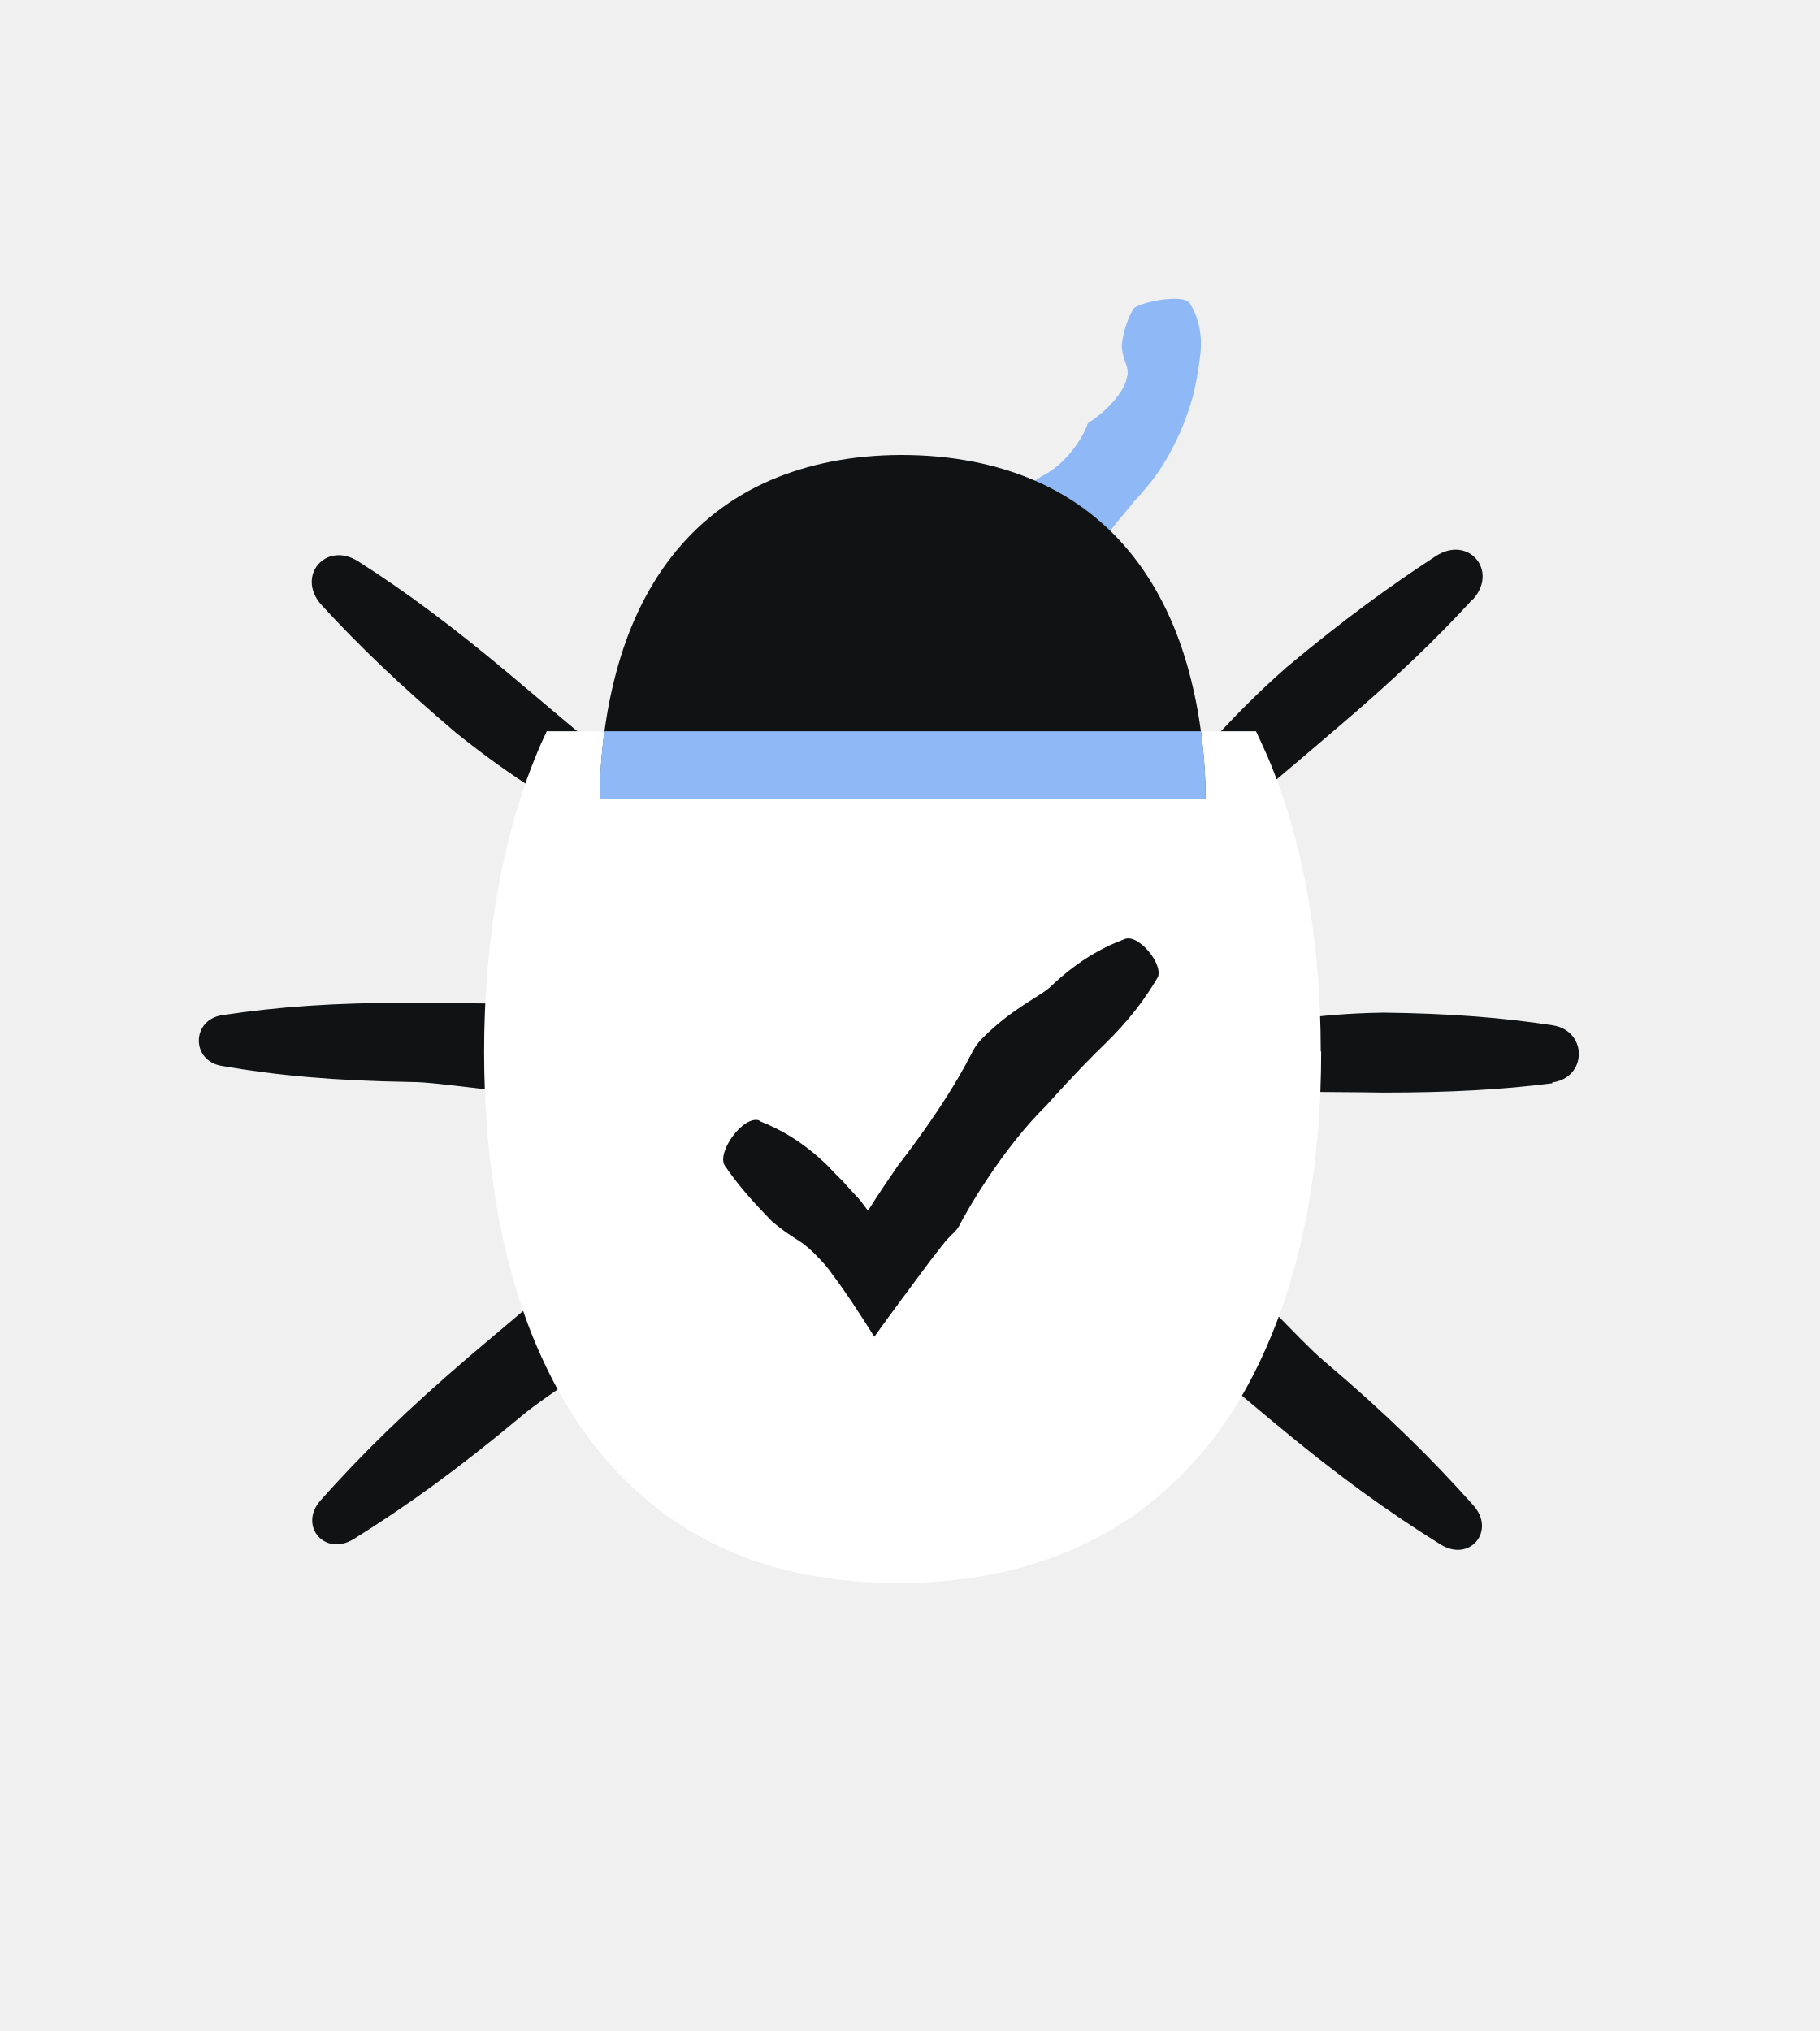
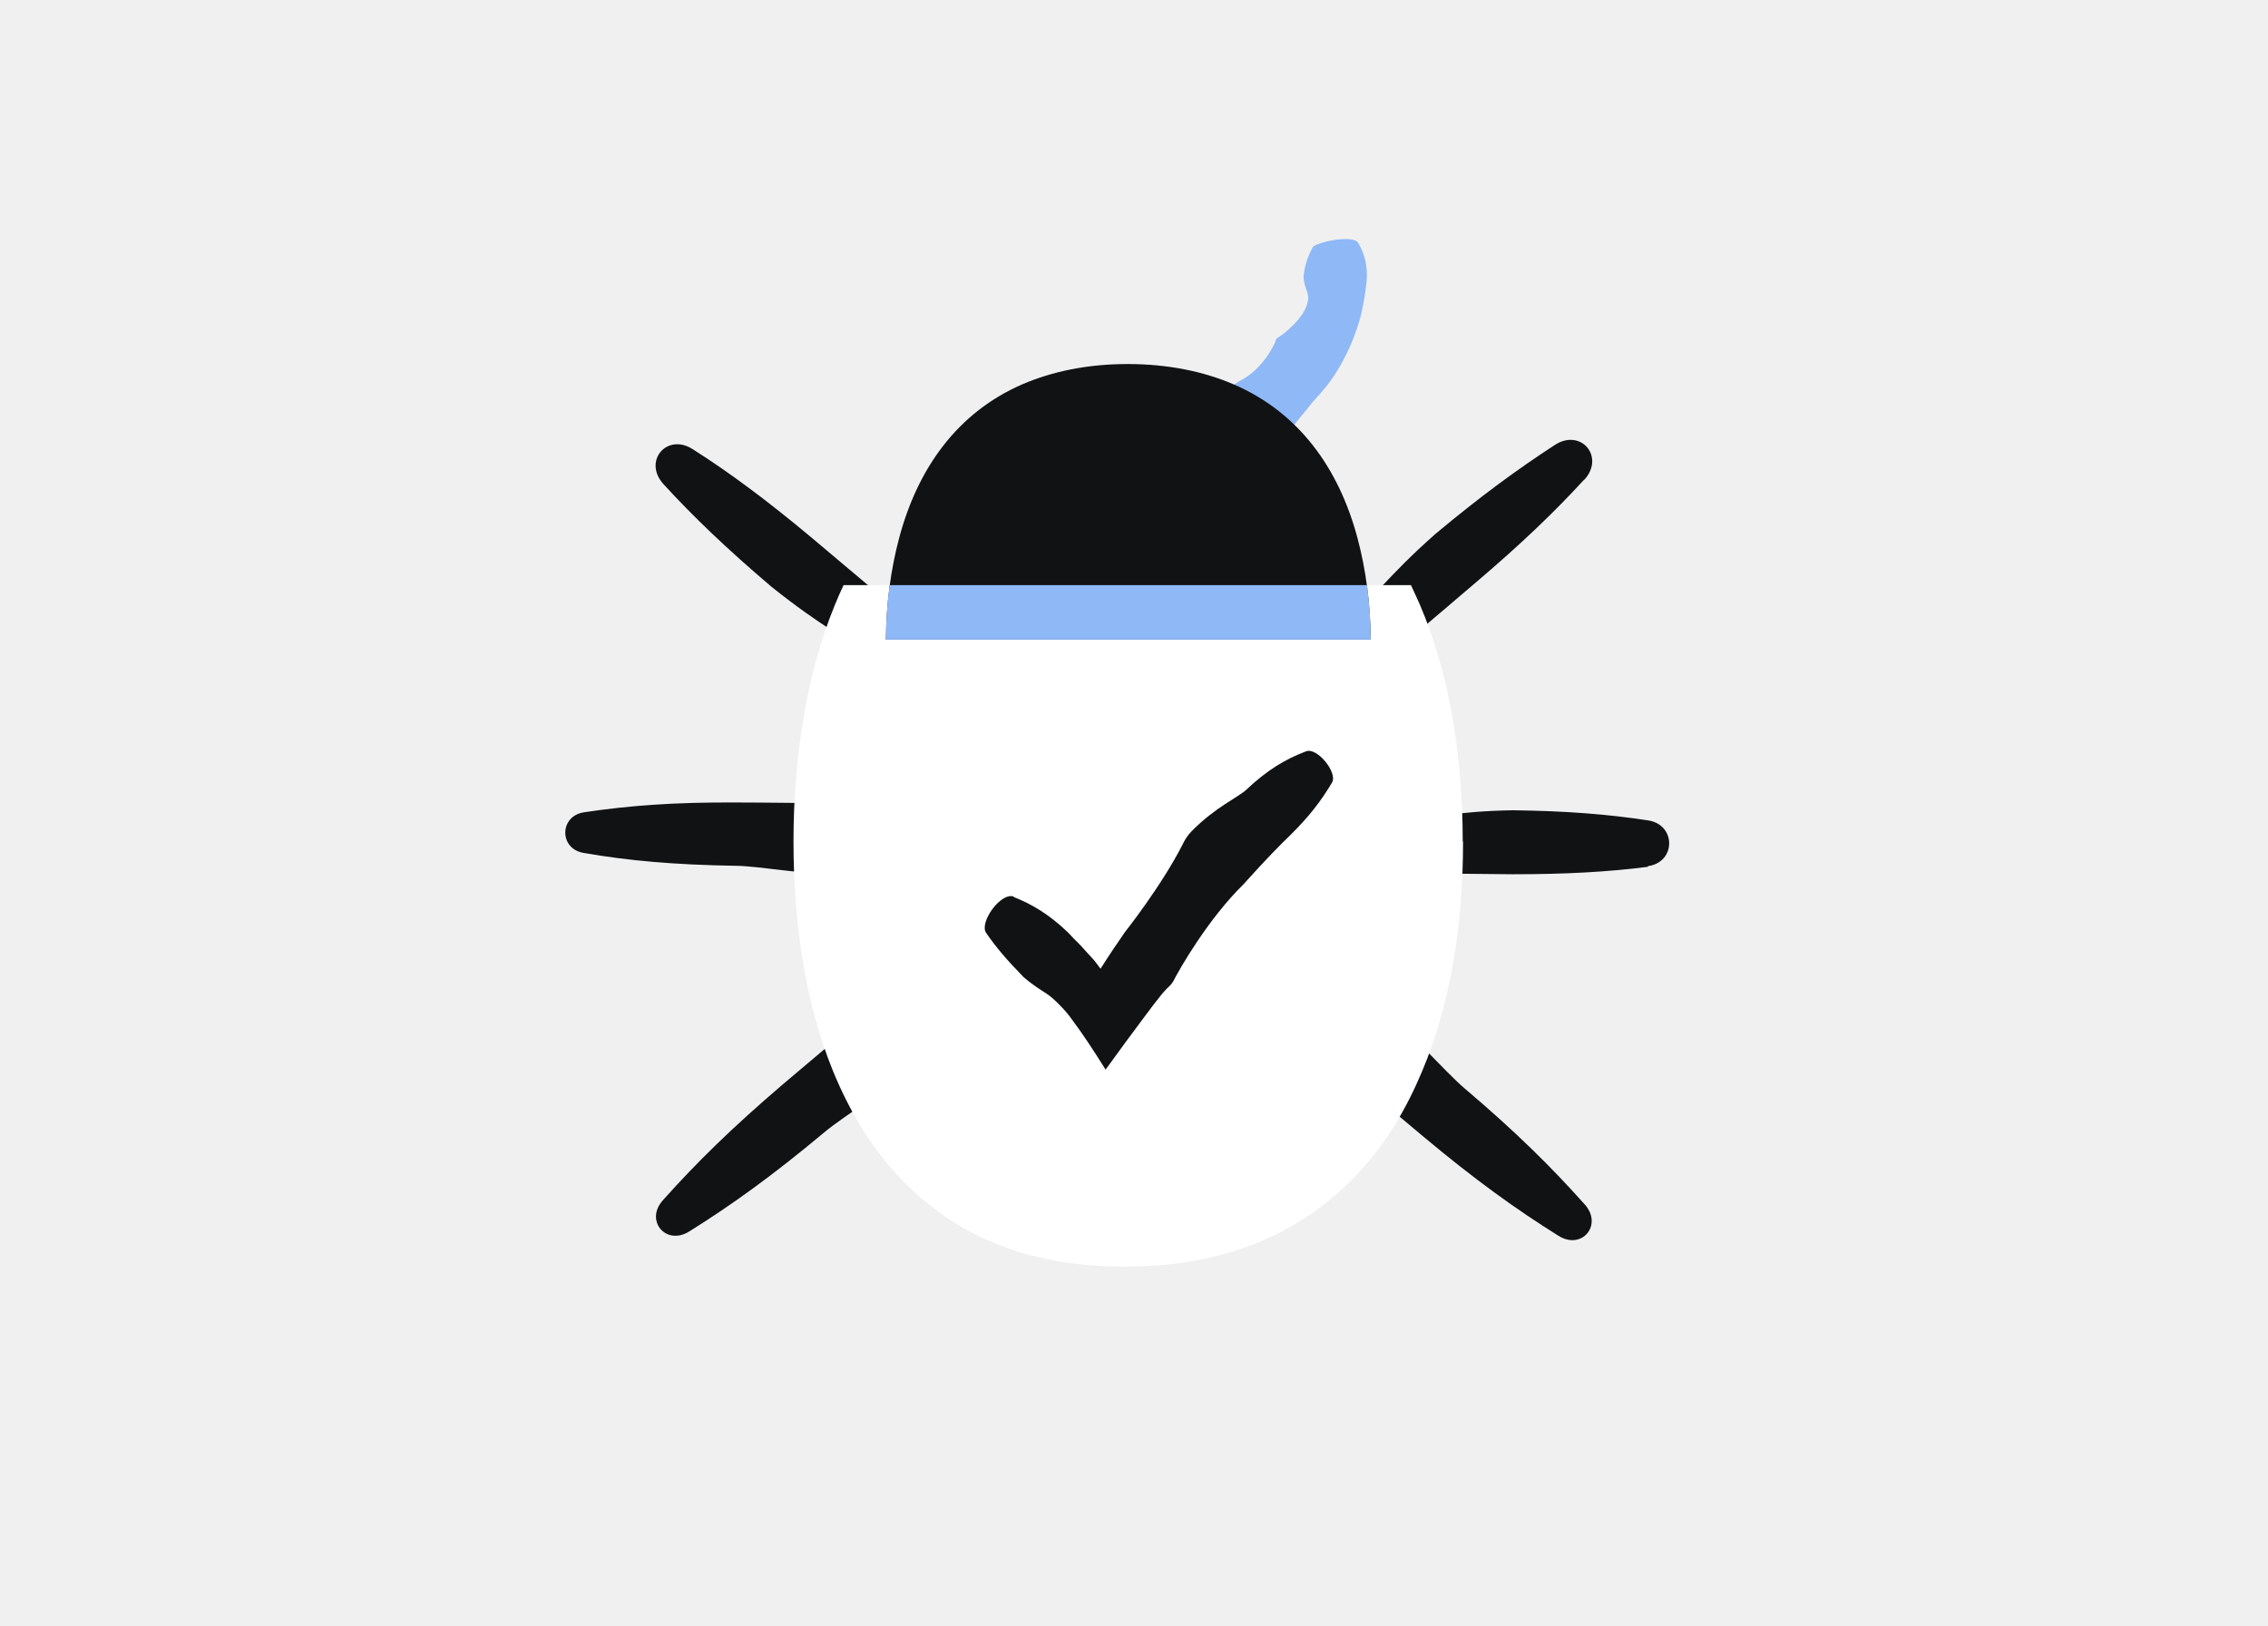
- <svg xmlns="http://www.w3.org/2000/svg" width="43" height="48" viewBox="0 0 43 48" fill="none">
+ <svg xmlns="http://www.w3.org/2000/svg" width="67" height="48" viewBox="-12 0 67 48" fill="none">
  <path d="M28.12 7.172C27.97 6.922 26.88 7.152 26.78 7.302C26.64 7.562 26.55 7.812 26.51 8.142C26.51 8.522 26.71 8.662 26.63 8.922C26.54 9.392 25.9 9.892 25.75 9.972C25.73 9.982 25.71 10.002 25.7 10.022C25.66 10.182 25.28 10.932 24.62 11.252C24.21 11.532 23.9 11.662 23.75 11.732C23.4 11.922 23.13 12.082 22.9 12.402C22.77 12.572 23.01 13.512 23.24 13.562C23.64 13.642 24.05 13.672 24.51 13.452C24.69 13.362 25.19 13.452 25.75 13.142C25.84 13.092 25.92 13.022 25.98 12.932C26.22 12.512 26.55 12.172 26.79 11.862C27.05 11.582 27.22 11.362 27.22 11.362C27.22 11.362 27.48 11.042 27.71 10.582C27.95 10.142 28.14 9.582 28.22 9.242C28.33 8.732 28.35 8.482 28.37 8.332C28.41 7.872 28.32 7.502 28.12 7.172Z" fill="#8FB8F6" />
  <path d="M8.472 13.272C7.702 12.772 6.982 13.622 7.602 14.302C8.482 15.262 9.462 16.202 10.792 17.332C12.342 18.572 12.862 18.712 13.872 19.592C15.602 21.052 18.322 23.752 18.972 24.402C19.072 24.502 19.172 24.592 19.282 24.672C20.052 25.272 23.432 27.892 26.192 30.332C28.182 32.002 29.412 33.042 30.062 33.582C31.582 34.852 32.792 35.722 34.042 36.502C34.732 36.932 35.352 36.182 34.822 35.582C33.842 34.482 32.782 33.432 31.272 32.152C30.682 31.652 29.622 30.412 27.922 28.912C27.642 28.672 27.352 28.442 27.042 28.242C24.392 26.482 21.312 23.752 21.312 23.752C21.312 23.752 16.632 19.802 14.652 18.132C13.162 16.882 12.442 16.272 12.002 15.902C10.662 14.782 9.572 13.972 8.472 13.272Z" fill="#101214" />
  <path d="M34.802 14.172C35.422 13.492 34.702 12.642 33.932 13.142C32.842 13.852 31.742 14.652 30.402 15.772C28.922 17.082 28.692 17.582 27.652 18.422C25.922 19.882 22.802 22.112 22.052 22.642C21.942 22.722 21.832 22.802 21.732 22.902C21.012 23.562 17.852 26.452 14.992 28.762C13.002 30.442 11.772 31.482 11.132 32.022C9.622 33.312 8.562 34.352 7.582 35.452C7.042 36.052 7.672 36.802 8.362 36.372C9.612 35.592 10.822 34.722 12.342 33.452C12.932 32.952 14.332 32.122 16.102 30.692C16.392 30.462 16.662 30.212 16.912 29.942C19.102 27.622 22.302 25.052 22.302 25.052C22.302 25.052 26.992 21.102 28.972 19.432C30.462 18.172 31.172 17.572 31.612 17.192C32.942 16.062 33.922 15.122 34.802 14.162V14.172Z" fill="#101214" />
  <path d="M36.682 25.582C37.512 25.472 37.522 24.362 36.692 24.232C35.522 24.052 34.282 23.952 32.692 23.932C30.892 23.962 30.442 24.192 29.222 24.152C27.162 24.132 23.682 23.782 22.852 23.702C22.732 23.692 22.602 23.682 22.482 23.692C21.592 23.722 17.692 23.852 14.342 23.742C11.972 23.722 10.512 23.702 9.742 23.702C7.932 23.692 6.582 23.792 5.252 23.992C4.522 24.102 4.512 25.072 5.242 25.192C6.562 25.422 7.912 25.542 9.722 25.572C10.422 25.572 11.882 25.862 13.952 25.932C14.292 25.942 14.622 25.932 14.962 25.892C17.852 25.562 21.592 25.702 21.592 25.702C21.592 25.702 27.172 25.762 29.532 25.792C31.302 25.812 32.162 25.812 32.682 25.822C34.272 25.822 35.512 25.752 36.682 25.602V25.582Z" fill="#101214" />
  <path d="M31.221 24.852C31.221 27.382 30.831 29.702 30.011 31.642C29.551 32.742 28.961 33.732 28.211 34.552C26.591 36.352 24.291 37.412 21.231 37.412C18.171 37.412 16.021 36.382 14.441 34.632C13.681 33.792 13.081 32.782 12.611 31.642C11.821 29.702 11.441 27.382 11.441 24.852C11.441 22.322 11.841 19.872 12.661 17.872C12.741 17.672 12.831 17.472 12.921 17.282H29.681C29.771 17.472 29.861 17.672 29.951 17.872C30.801 19.872 31.211 22.262 31.211 24.852H31.221Z" fill="white" />
  <path d="M28.492 18.892H14.172C14.182 17.832 14.312 16.822 14.562 15.892C15.112 13.822 16.292 12.172 18.222 11.342C19.092 10.972 20.122 10.752 21.312 10.752C22.502 10.752 23.562 10.972 24.442 11.352C26.372 12.182 27.552 13.832 28.102 15.892C28.352 16.822 28.482 17.832 28.492 18.892Z" fill="#101214" />
  <path d="M28.492 18.892H14.172C14.172 18.342 14.212 17.802 14.282 17.282H28.382C28.452 17.802 28.492 18.342 28.492 18.892Z" fill="#8FB8F6" />
  <path d="M17.951 26.482C17.561 26.342 16.921 27.252 17.131 27.552C17.431 27.992 17.771 28.382 18.241 28.862C18.531 29.112 18.741 29.232 18.921 29.352C18.991 29.392 19.191 29.562 19.291 29.672C19.421 29.802 19.551 29.942 19.681 30.132C19.961 30.502 20.291 31.002 20.661 31.592C21.041 31.062 21.451 30.512 21.801 30.042C21.991 29.782 22.171 29.552 22.331 29.352C22.461 29.202 22.501 29.172 22.561 29.112C22.601 29.072 22.631 29.032 22.661 28.982C22.831 28.642 23.681 27.152 24.731 26.122C25.421 25.352 25.871 24.902 26.111 24.672C26.671 24.122 27.031 23.652 27.351 23.112C27.521 22.822 26.911 22.062 26.581 22.192C25.971 22.422 25.421 22.752 24.811 23.332C24.571 23.552 23.901 23.842 23.211 24.542C23.101 24.652 23.011 24.782 22.941 24.932C22.311 26.172 21.231 27.532 21.231 27.532C20.591 28.462 20.661 28.392 20.511 28.612C20.451 28.532 20.391 28.452 20.331 28.372C20.151 28.182 20.021 28.032 19.921 27.922C19.751 27.752 19.631 27.632 19.551 27.542C19.001 27.012 18.481 26.702 17.941 26.492L17.951 26.482Z" fill="#101214" />
</svg>
